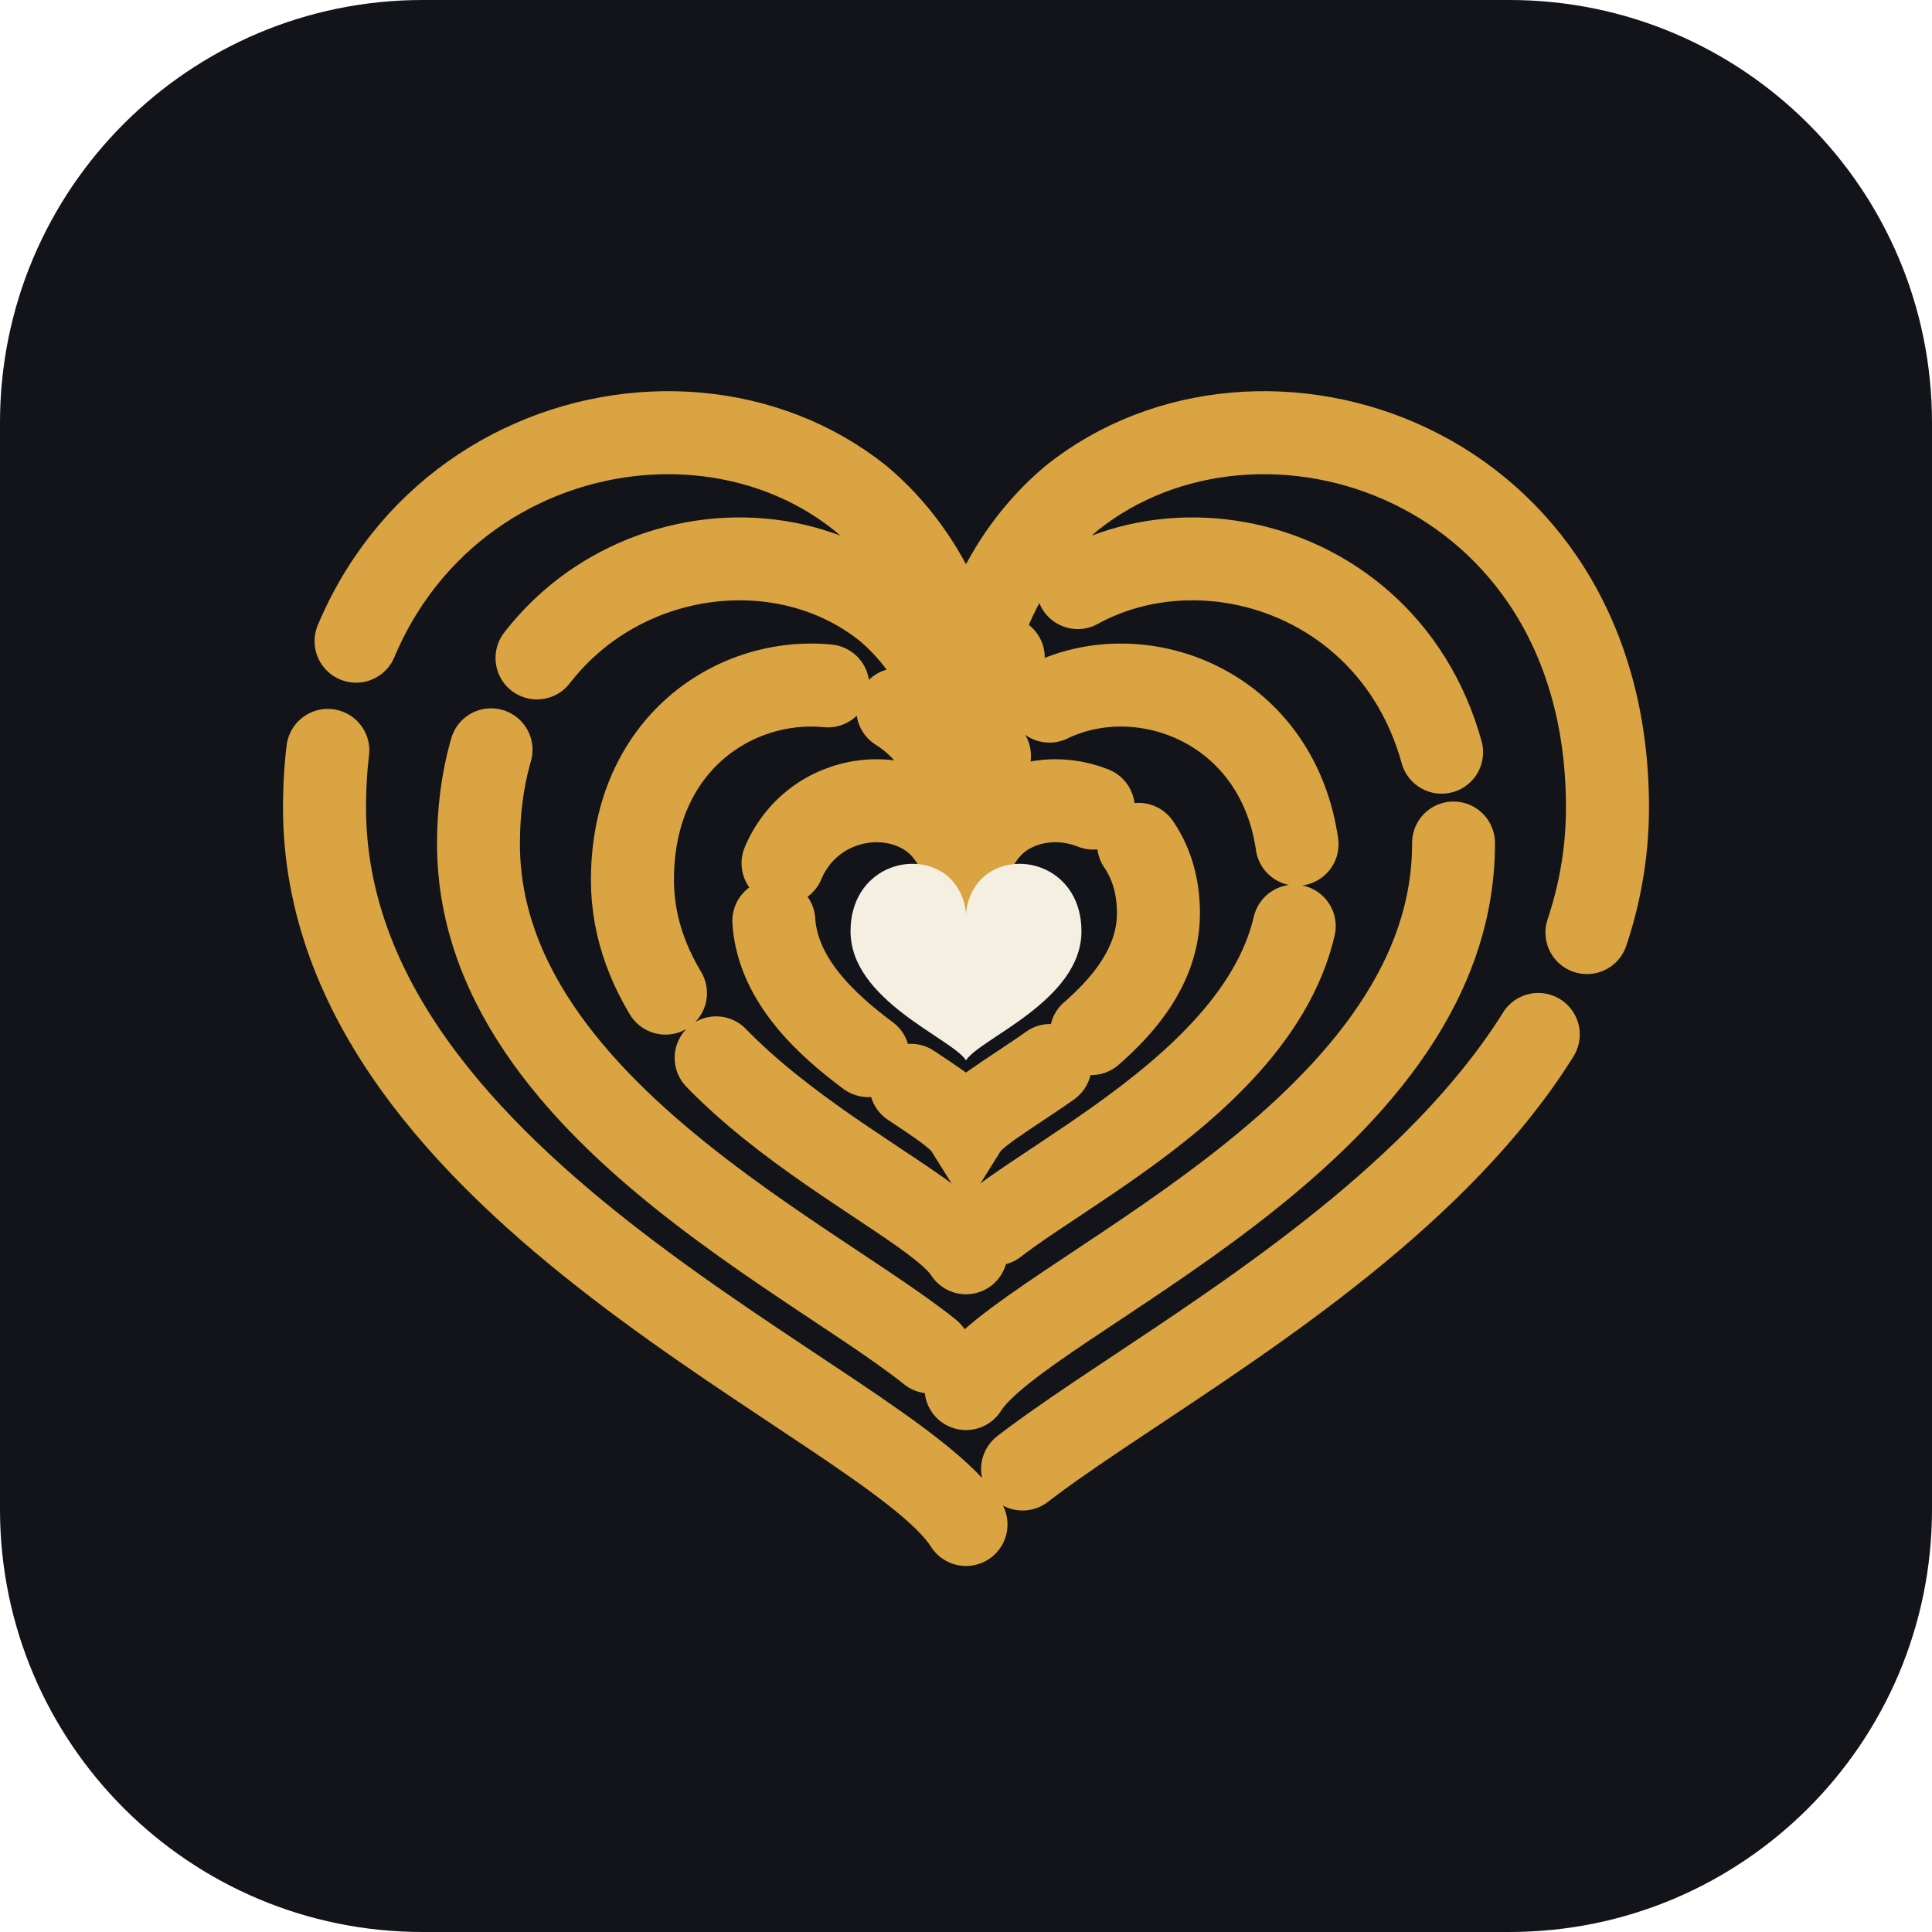
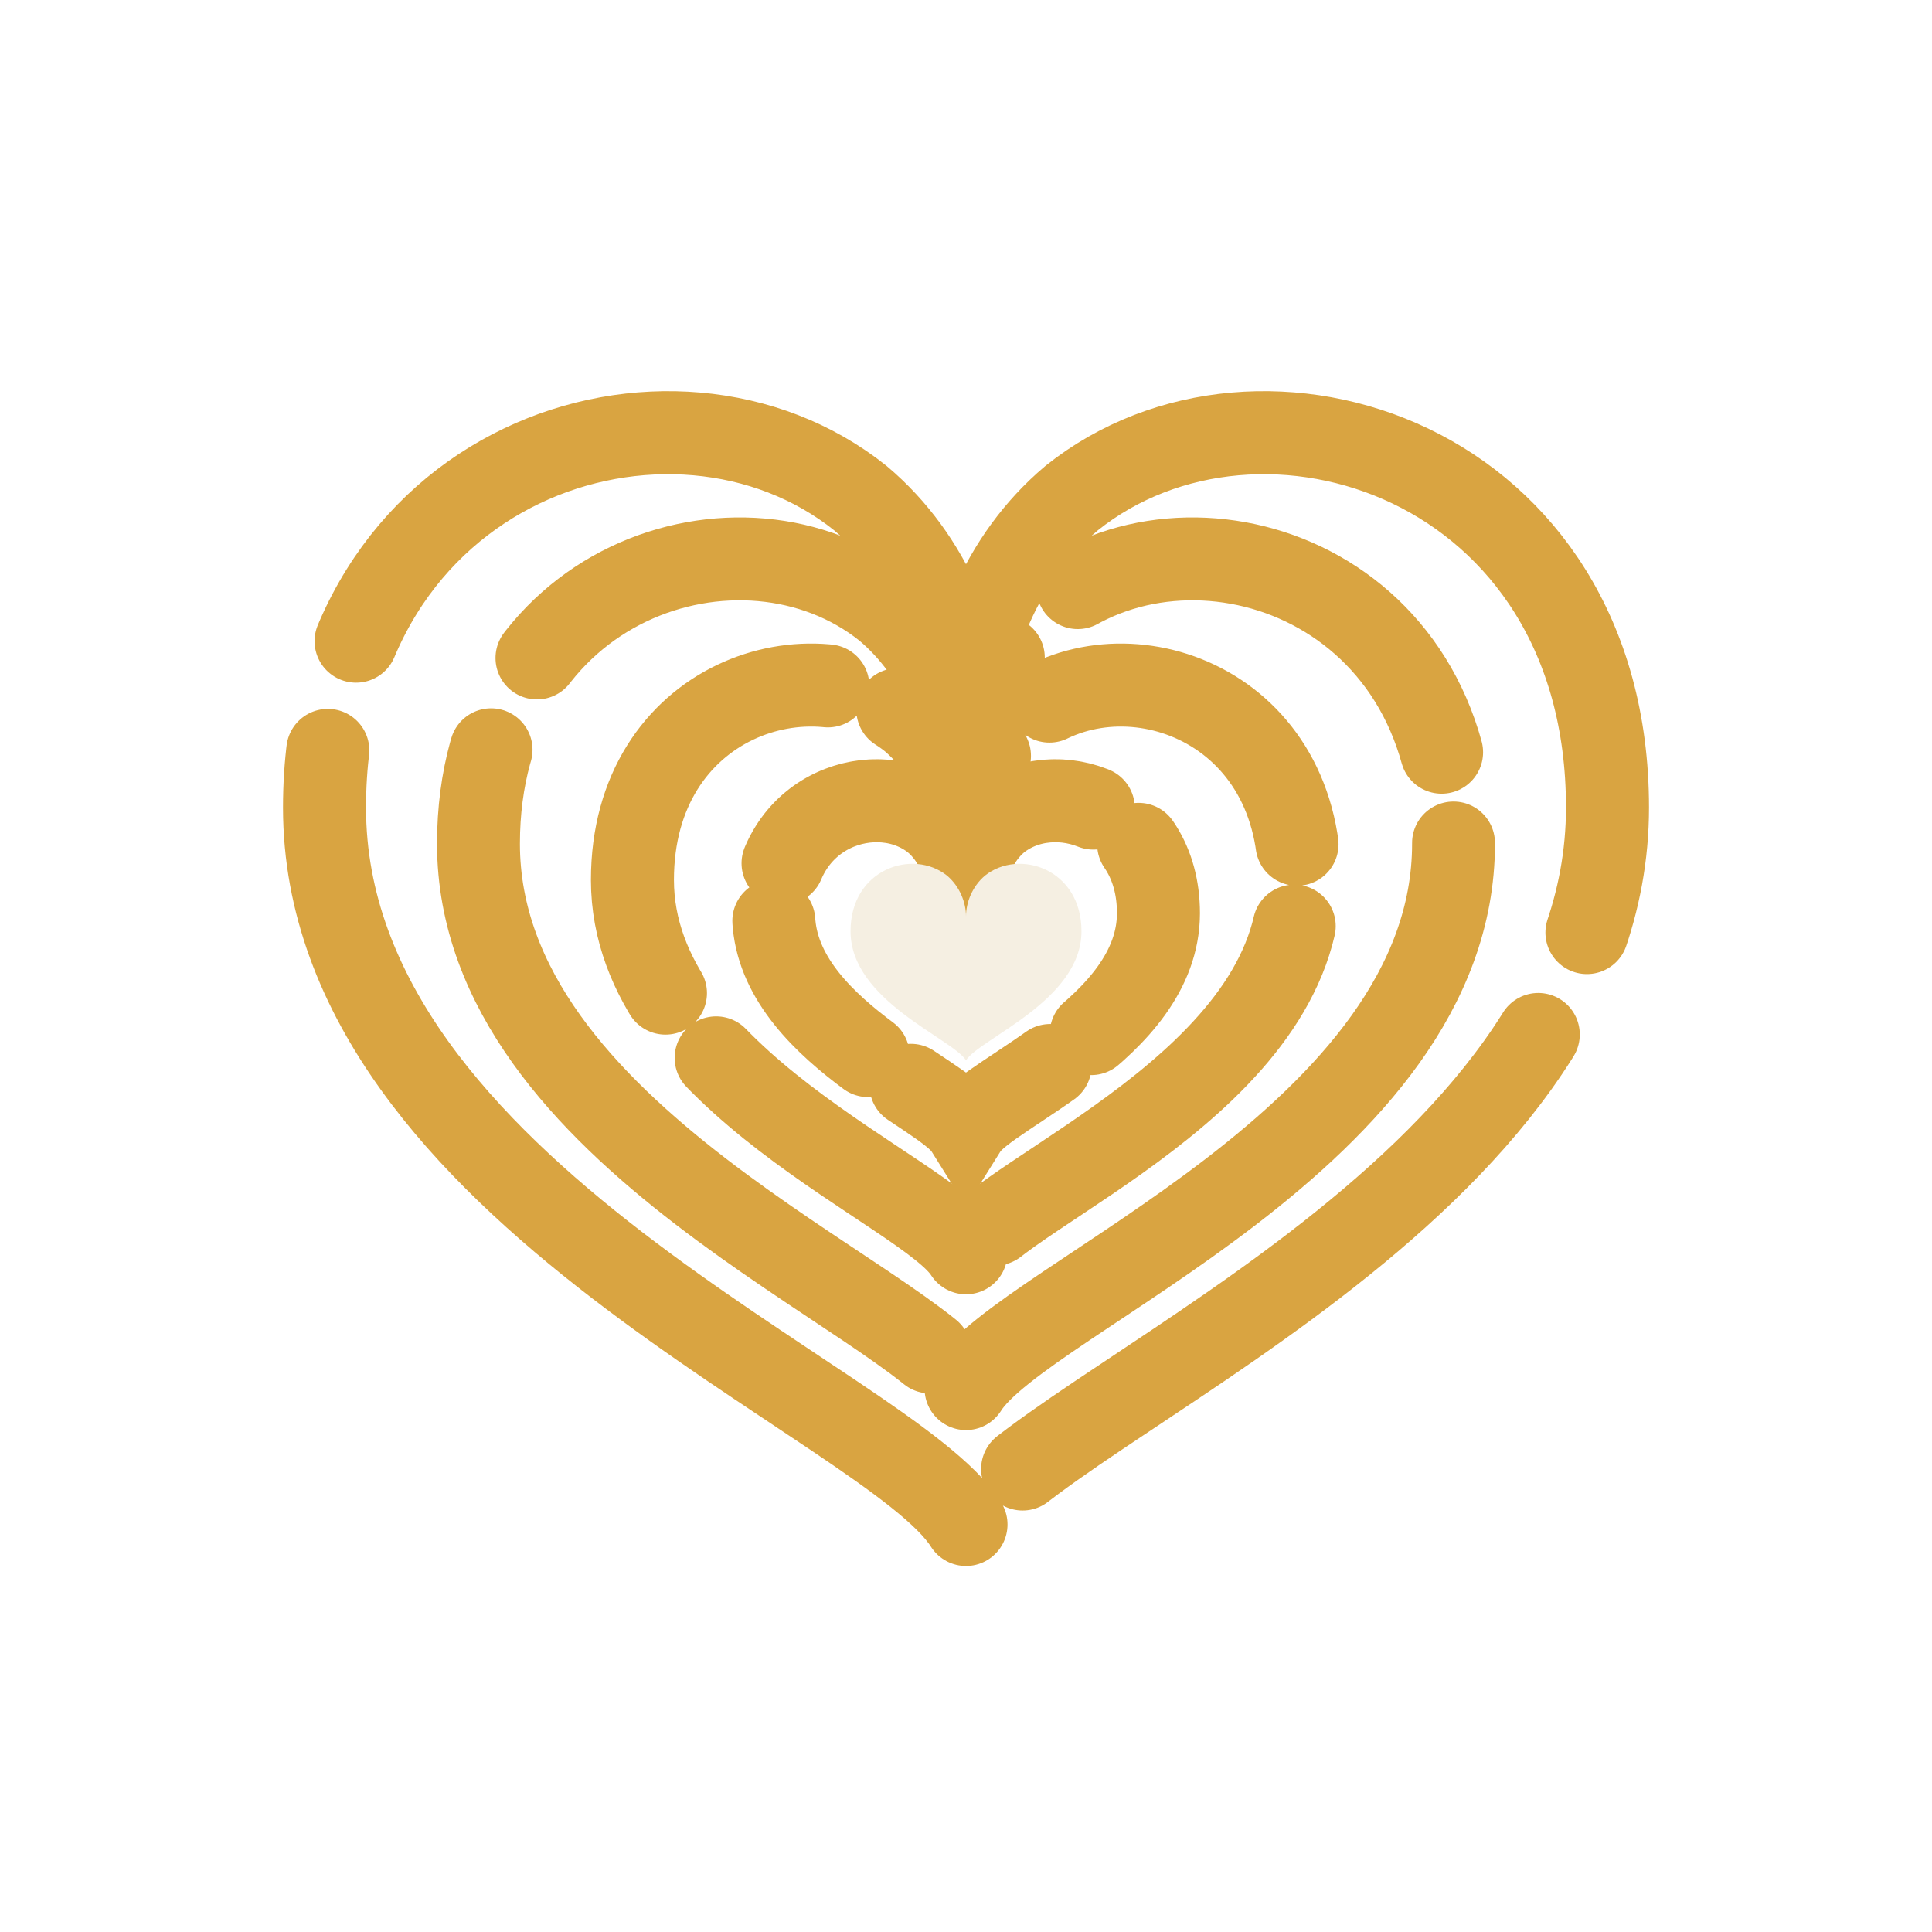
<svg xmlns="http://www.w3.org/2000/svg" viewBox="0 0 512 512">
-   <rect width="512" height="512" rx="112" fill="#12141a" />
  <g transform="translate(256 254) scale(1)">
    <path d="M 0 150 C -20 118 -170 62 -170 -40 C -170 -132 -78 -162 -28 -122 C -9 -106 0 -82 0 -62 C 0 -82 9 -106 28 -122 C 78 -162 170 -132 170 -40 C 170 62 20 118 0 150 Z" fill="none" stroke="#d9a441" stroke-width="22.0" stroke-linecap="round" stroke-dasharray="320 30 210 26 300 30 180 26" stroke-dashoffset="40" />
  </g>
  <g transform="translate(256 254) scale(0.76)">
    <path d="M 0 150 C -20 118 -170 62 -170 -40 C -170 -132 -78 -162 -28 -122 C -9 -106 0 -82 0 -62 C 0 -82 9 -106 28 -122 C 78 -162 170 -132 170 -40 C 170 62 20 118 0 150 Z" fill="none" stroke="#d9a441" stroke-width="28.9" stroke-linecap="round" stroke-dasharray="250 36 160 32 280 36" stroke-dashoffset="460" />
  </g>
  <g transform="translate(256 254) scale(0.52)">
    <path d="M 0 150 C -20 118 -170 62 -170 -40 C -170 -132 -78 -162 -28 -122 C -9 -106 0 -82 0 -62 C 0 -82 9 -106 28 -122 C 78 -162 170 -132 170 -40 C 170 62 20 118 0 150 Z" fill="none" stroke="#d9a441" stroke-width="42.3" stroke-linecap="round" stroke-dasharray="170 42 220 38 120 42" stroke-dashoffset="640" />
  </g>
  <g transform="translate(256 254) scale(0.3)">
    <path d="M 0 150 C -20 118 -170 62 -170 -40 C -170 -132 -78 -162 -28 -122 C -9 -106 0 -82 0 -62 C 0 -82 9 -106 28 -122 C 78 -162 170 -132 170 -40 C 170 62 20 118 0 150 Z" fill="none" stroke="#d9a441" stroke-width="73.3" stroke-linecap="round" stroke-dasharray="150 52 190 46" stroke-dashoffset="330" />
  </g>
  <g transform="translate(256 254) scale(0.18)">
    <path d="M 0 150 C -20 118 -170 62 -170 -40 C -170 -132 -78 -162 -28 -122 C -9 -106 0 -82 0 -62 C 0 -82 9 -106 28 -122 C 78 -162 170 -132 170 -40 C 170 62 20 118 0 150 Z" fill="#f5efe2" />
  </g>
</svg>
